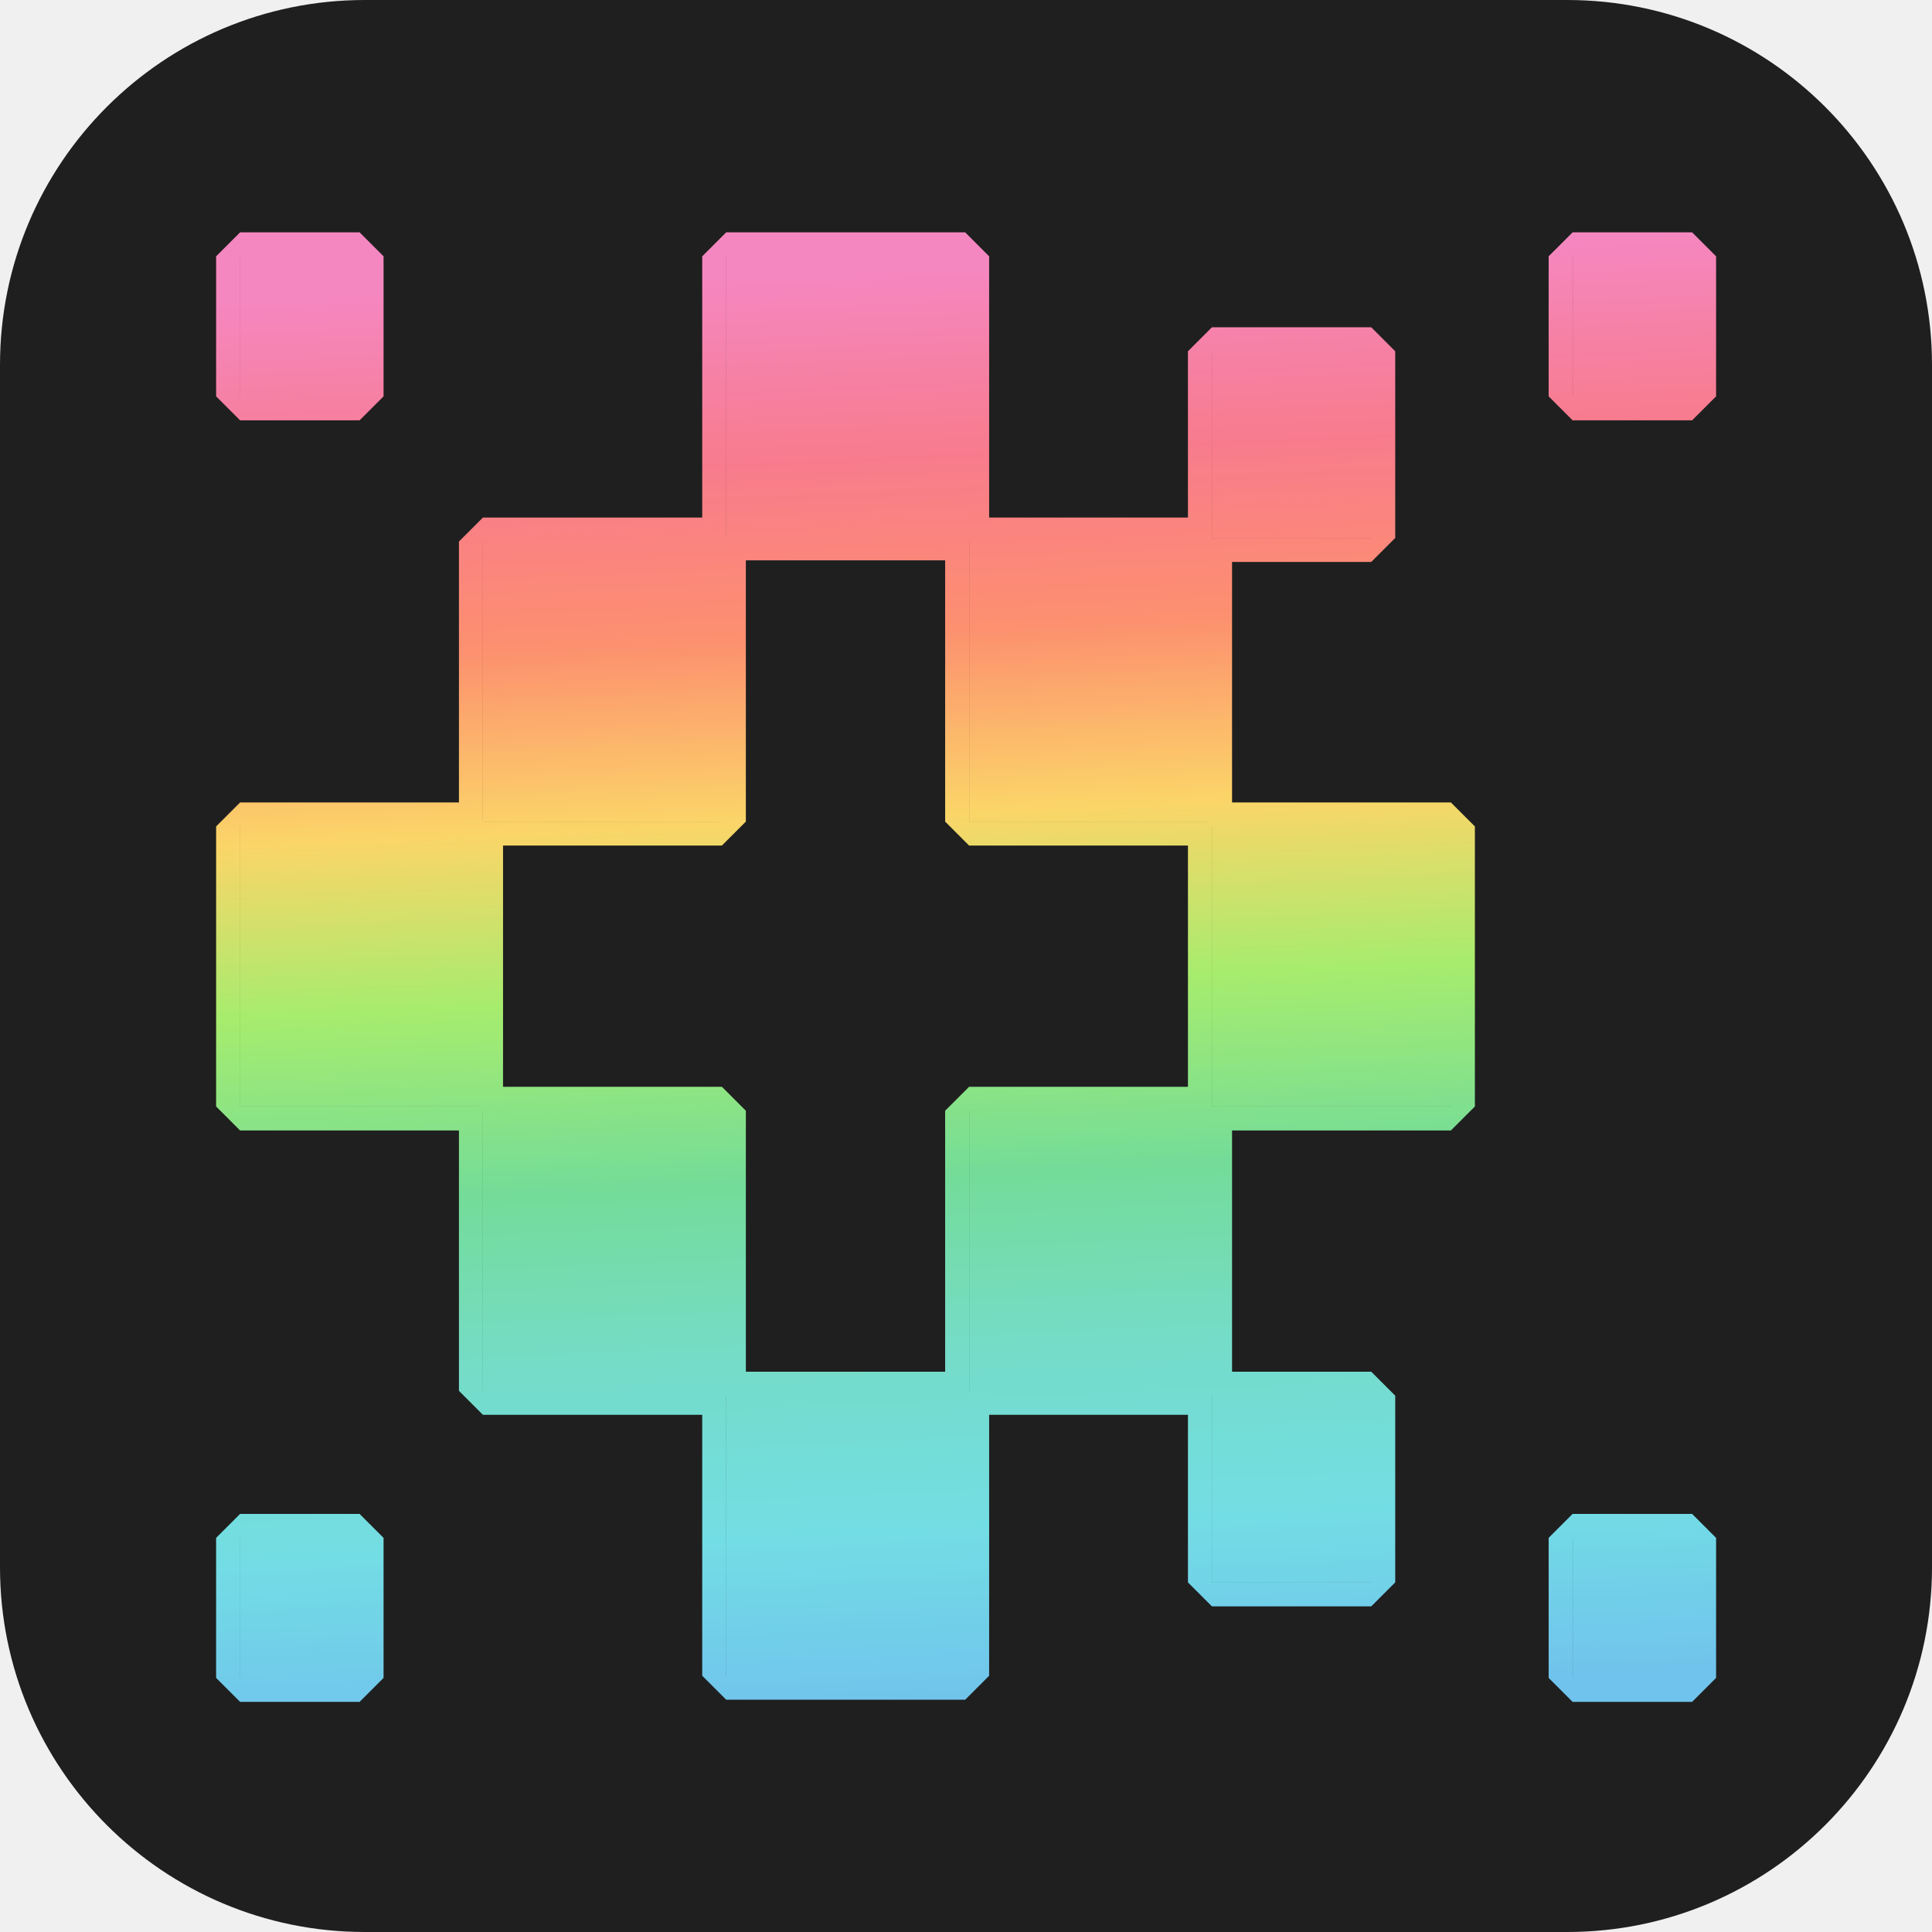
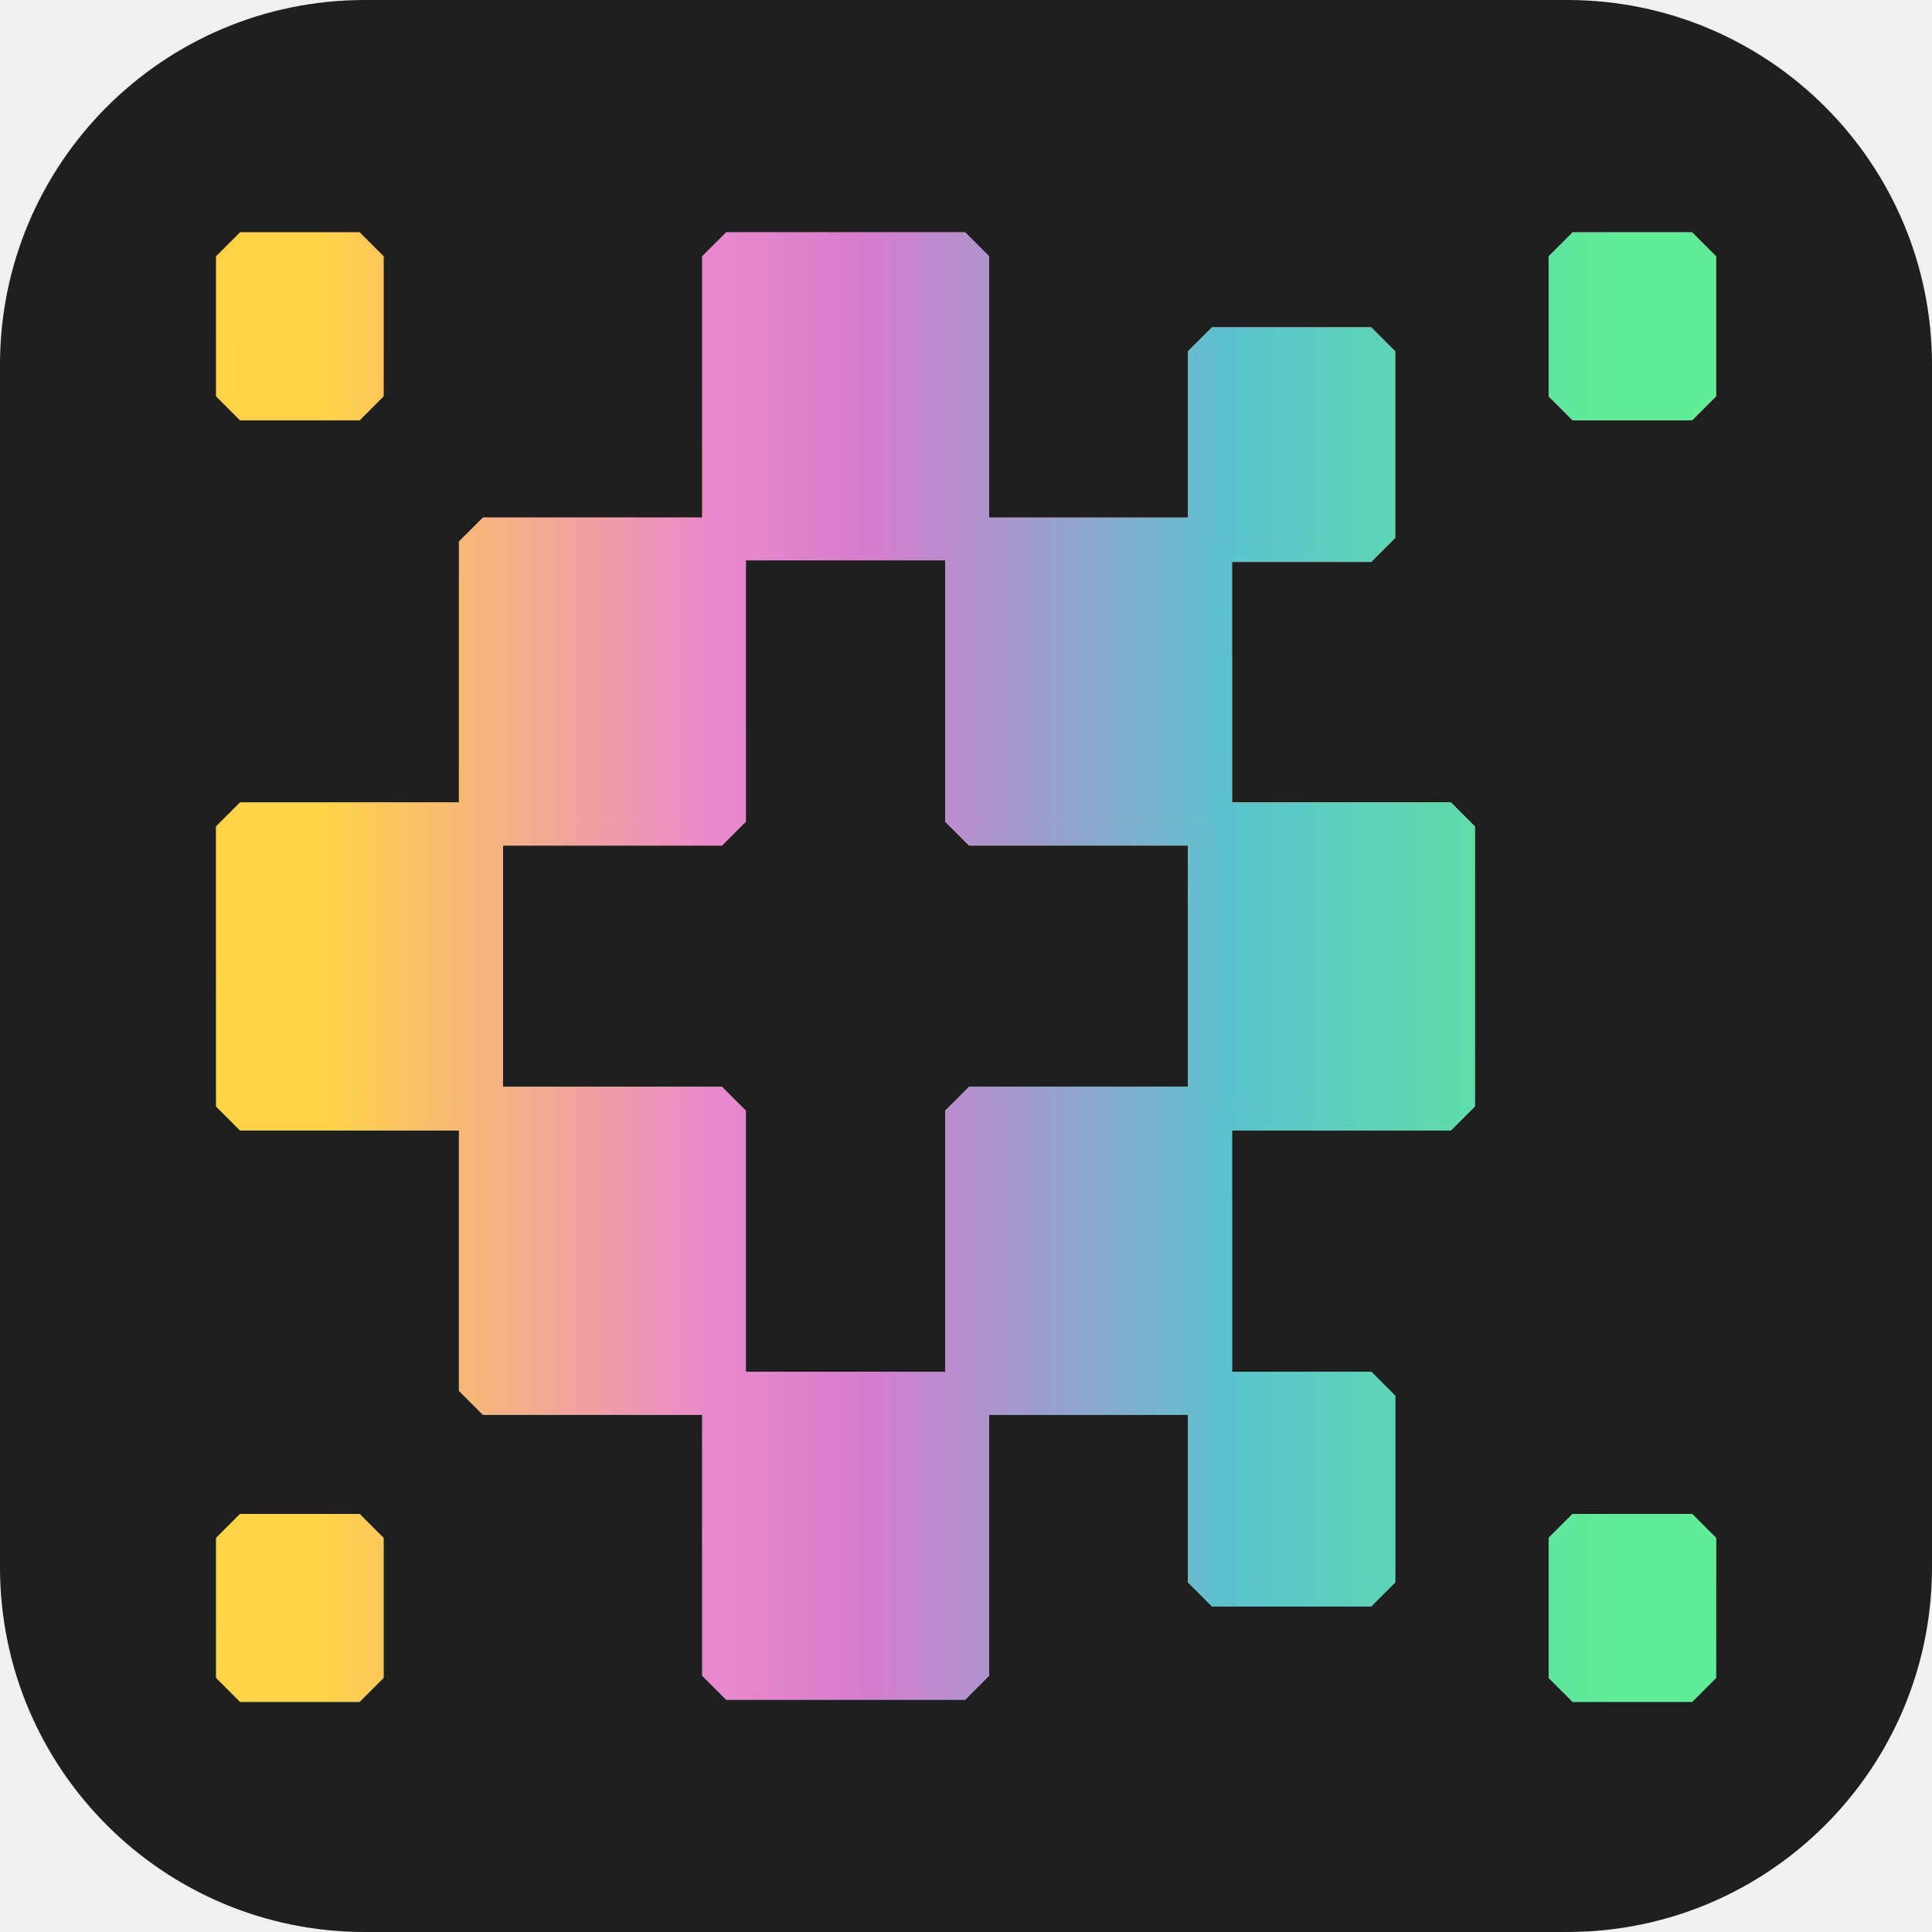
<svg xmlns="http://www.w3.org/2000/svg" width="150" height="150" viewBox="0 0 150 150" fill="none">
-   <rect width="150" height="150" rx="28.322" fill="#1F1F1F" />
-   <path d="M29.778 119.401V130.272L27.919 132.133H18.642L16.781 130.272V119.401L18.642 117.541H27.919L29.778 119.401ZM133.235 119.401V130.272L131.375 132.133H122.098L120.237 130.272V119.401L122.098 117.541H131.375L133.235 119.401ZM76.796 19.901V40.184H92.233V27.273L94.094 25.412H106.463L108.323 27.273V41.767L106.463 43.627H95.655V62.304H112.647L114.508 64.164V85.907L112.647 87.768H95.655V106.501H106.463L108.323 108.361V122.855L106.463 124.716H94.094L92.233 122.855V109.843H76.796V130.104L74.936 131.965H56.382L54.522 130.104V109.843H37.493L35.633 107.982V87.768H18.642L16.781 85.907V64.164L18.642 62.304H35.633V42.044L37.493 40.184H54.522V19.901L56.382 18.041H74.936L76.796 19.901ZM18.642 130.272H27.919V130.271H18.646V119.401H18.642V130.272ZM122.098 130.272H131.375V130.271H122.104V119.401H122.098V130.272ZM56.382 130.104H74.936V130.103H56.388V108.361H56.382V130.104ZM94.094 122.855H106.463V122.854H94.099V108.361H94.094V122.855ZM37.493 107.982H56.047V107.981H37.498V86.239H37.493V107.982ZM75.241 107.982H93.795V107.981H75.246V86.239H75.241V107.982ZM57.907 63.787L56.047 65.647H39.056V84.379H56.047L57.907 86.239V106.501H73.381V86.239L75.241 84.379H92.233V65.647H75.241L73.381 63.787V43.505H57.907V63.787ZM18.642 85.907H37.195V85.906H18.646V64.164H18.642V85.907ZM94.094 85.907H112.647V85.906H94.099V64.164H94.094V85.907ZM37.493 63.787H56.047V63.785H37.498V42.044H37.493V63.787ZM75.241 63.787H93.795V63.785H75.246V42.044H75.241V63.787ZM94.094 41.767H106.463V41.765H94.099V27.273H94.094V41.767ZM56.382 41.645H74.936V41.643H56.388V19.901H56.382V41.645ZM29.778 19.901V30.773L27.919 32.633H18.642L16.781 30.773V19.901L18.642 18.041H27.919L29.778 19.901ZM133.235 19.901V30.773L131.375 32.633H122.098L120.237 30.773V19.901L122.098 18.041H131.375L133.235 19.901ZM18.642 30.773H27.919V30.771H18.646V19.901H18.642V30.773ZM122.098 30.773H131.375V30.771H122.104V19.901H122.098V30.773Z" fill="url(#paint0_linear_3312_22020)" />
-   <path d="M29.778 119.401V130.272L27.919 132.133H18.642L16.781 130.272V119.401L18.642 117.541H27.919L29.778 119.401ZM133.235 119.401V130.272L131.375 132.133H122.098L120.237 130.272V119.401L122.098 117.541H131.375L133.235 119.401ZM76.796 19.901V40.184H92.233V27.273L94.094 25.412H106.463L108.323 27.273V41.767L106.463 43.627H95.655V62.304H112.647L114.508 64.164V85.907L112.647 87.768H95.655V106.501H106.463L108.323 108.361V122.855L106.463 124.716H94.094L92.233 122.855V109.843H76.796V130.104L74.936 131.965H56.382L54.522 130.104V109.843H37.493L35.633 107.982V87.768H18.642L16.781 85.907V64.164L18.642 62.304H35.633V42.044L37.493 40.184H54.522V19.901L56.382 18.041H74.936L76.796 19.901ZM18.642 130.272H27.919V130.271H18.646V119.401H18.642V130.272ZM122.098 130.272H131.375V130.271H122.104V119.401H122.098V130.272ZM56.382 130.104H74.936V130.103H56.388V108.361H56.382V130.104ZM94.094 122.855H106.463V122.854H94.099V108.361H94.094V122.855ZM37.493 107.982H56.047V107.981H37.498V86.239H37.493V107.982ZM75.241 107.982H93.795V107.981H75.246V86.239H75.241V107.982ZM57.907 63.787L56.047 65.647H39.056V84.379H56.047L57.907 86.239V106.501H73.381V86.239L75.241 84.379H92.233V65.647H75.241L73.381 63.787V43.505H57.907V63.787ZM18.642 85.907H37.195V85.906H18.646V64.164H18.642V85.907ZM94.094 85.907H112.647V85.906H94.099V64.164H94.094V85.907ZM37.493 63.787H56.047V63.785H37.498V42.044H37.493V63.787ZM75.241 63.787H93.795V63.785H75.246V42.044H75.241V63.787ZM94.094 41.767H106.463V41.765H94.099V27.273H94.094V41.767ZM56.382 41.645H74.936V41.643H56.388V19.901H56.382V41.645ZM29.778 19.901V30.773L27.919 32.633H18.642L16.781 30.773V19.901L18.642 18.041H27.919L29.778 19.901ZM133.235 19.901V30.773L131.375 32.633H122.098L120.237 30.773V19.901L122.098 18.041H131.375L133.235 19.901ZM18.642 30.773H27.919V30.771H18.646V19.901H18.642V30.773ZM122.098 30.773H131.375V30.771H122.104V19.901H122.098V30.773Z" fill="white" fill-opacity="0.15" style="mix-blend-mode:plus-lighter" />
+   <g clip-path="url(#clip0_5642_15048)">
+     <path d="M121.678 0H28.322C12.68 0 0 12.68 0 28.322V121.678C0 137.32 12.68 150 28.322 150H121.678C137.32 150 150 137.32 150 121.678V28.322C150 12.68 137.32 0 121.678 0Z" fill="#1F1F1F" />
+     <path d="M29.778 119.401V130.272L27.919 132.133H18.642L16.781 130.272V119.401L18.642 117.541H27.919L29.778 119.401ZM133.235 119.401V130.272L131.375 132.133H122.098L120.237 130.272V119.401L122.098 117.541H131.375L133.235 119.401ZM76.796 19.901V40.184H92.233V27.273L94.094 25.412H106.463L108.323 27.273V41.767L106.463 43.627H95.655V62.304H112.647L114.508 64.164V85.907L112.647 87.768H95.655V106.501H106.463L108.323 108.361V122.855L106.463 124.716H94.094L92.233 122.855V109.843H76.796V130.104L74.936 131.965H56.382L54.522 130.104V109.843H37.493L35.633 107.982V87.768H18.642L16.781 85.907V64.164L18.642 62.304H35.633V42.044L37.493 40.184H54.522V19.901L56.382 18.041H74.936L76.796 19.901ZM18.642 130.272H27.919V130.271H18.646V119.401H18.642V130.272ZM122.098 130.272H131.375V130.271H122.104V119.401H122.098V130.272ZM56.382 130.104H74.936V130.103H56.388V108.361H56.382V130.104ZM94.094 122.855H106.463V122.854H94.099V108.361H94.094V122.855ZM37.493 107.982H56.047L37.498 107.981V86.239H37.493V107.982ZM75.241 107.982H93.795L75.246 107.981V86.239H75.241V107.982ZM57.907 63.787L56.047 65.647H39.056V84.379H56.047L57.907 86.239V106.501H73.381V86.239L75.241 84.379H92.233V65.647H75.241L73.381 63.787V43.505H57.907V63.787ZM18.642 85.907H37.195V85.906H18.646V64.164H18.642V85.907ZM94.094 85.907H112.647V85.906H94.099V64.164H94.094V85.907ZM37.493 63.787H56.047V63.785H37.498V42.044H37.493V63.787ZM75.241 63.787H93.795V63.785H75.246V42.044H75.241V63.787ZM94.094 41.767H106.463V41.765H94.099V27.273H94.094V41.767ZM56.382 41.645H74.936V41.643H56.388V19.901H56.382V41.645ZM29.778 19.901V30.773L27.919 32.633H18.642L16.781 30.773V19.901L18.642 18.041H27.919L29.778 19.901ZM133.235 19.901V30.773L131.375 32.633H122.098L120.237 30.773V19.901L122.098 18.041H131.375L133.235 19.901ZM18.642 30.773H27.919L18.646 30.771V19.901H18.642V30.773ZM122.098 30.773H131.375L122.104 30.771V19.901H122.098V30.773Z" fill="url(#paint0_linear_5642_15048)" />
+     <path d="M29.778 119.401V130.272L27.919 132.133H18.642L16.781 130.272V119.401L18.642 117.541H27.919L29.778 119.401ZM133.235 119.401V130.272L131.375 132.133H122.098L120.237 130.272V119.401L122.098 117.541H131.375L133.235 119.401ZM76.796 19.901V40.184H92.233V27.273L94.094 25.412H106.463L108.323 27.273V41.767L106.463 43.627H95.655V62.304H112.647L114.508 64.164V85.907L112.647 87.768H95.655V106.501H106.463L108.323 108.361V122.855L106.463 124.716H94.094L92.233 122.855V109.843H76.796V130.104L74.936 131.965H56.382L54.522 130.104V109.843H37.493L35.633 107.982V87.768H18.642L16.781 85.907V64.164L18.642 62.304H35.633V42.044L37.493 40.184H54.522V19.901L56.382 18.041H74.936L76.796 19.901ZM18.642 130.272H27.919V130.271H18.646V119.401H18.642V130.272ZM122.098 130.272H131.375V130.271H122.104V119.401H122.098V130.272ZM56.382 130.104H74.936V130.103H56.388V108.361H56.382V130.104ZM94.094 122.855H106.463V122.854H94.099V108.361H94.094V122.855ZM37.493 107.982H56.047L37.498 107.981V86.239H37.493V107.982ZM75.241 107.982H93.795L75.246 107.981V86.239H75.241V107.982ZM57.907 63.787L56.047 65.647H39.056V84.379H56.047L57.907 86.239V106.501H73.381V86.239L75.241 84.379H92.233V65.647H75.241L73.381 63.787V43.505H57.907V63.787ZM18.642 85.907H37.195V85.906H18.646V64.164H18.642V85.907ZM94.094 85.907H112.647V85.906H94.099V64.164H94.094V85.907ZM37.493 63.787H56.047V63.785H37.498V42.044H37.493V63.787ZM75.241 63.787H93.795V63.785H75.246V42.044H75.241V63.787ZM94.094 41.767H106.463V41.765H94.099V27.273H94.094V41.767ZM56.382 41.645H74.936V41.643H56.388V19.901H56.382V41.645ZM29.778 19.901V30.773L27.919 32.633H18.642L16.781 30.773V19.901L18.642 18.041H27.919L29.778 19.901ZM133.235 19.901V30.773L131.375 32.633H122.098L120.237 30.773V19.901L122.098 18.041H131.375L133.235 19.901ZM18.642 30.773H27.919L18.646 30.771V19.901H18.642V30.773ZM122.098 30.773H131.375L122.104 30.771V19.901H122.098V30.773Z" fill="white" fill-opacity="0.15" />
+     <path d="M29.778 119.401V130.272L27.919 132.133H18.642L16.781 130.272V119.401L18.642 117.541H27.919L29.778 119.401ZM133.235 119.401V130.272L131.375 132.133H122.098L120.237 130.272V119.401L122.098 117.541H131.375L133.235 119.401ZM76.796 19.901V40.184H92.233V27.273L94.094 25.412H106.463L108.323 27.273V41.767L106.463 43.627H95.655V62.304H112.647L114.508 64.164V85.907L112.647 87.768H95.655V106.501H106.463L108.323 108.361V122.855L106.463 124.716H94.094L92.233 122.855V109.843H76.796V130.104L74.936 131.965H56.382L54.522 130.104V109.843H37.493L35.633 107.982V87.768H18.642L16.781 85.907V64.164L18.642 62.304H35.633V42.044L37.493 40.184H54.522V19.901L56.382 18.041H74.936L76.796 19.901ZM18.642 130.272H27.919V130.271H18.646V119.401H18.642V130.272ZM122.098 130.272H131.375V130.271H122.104V119.401H122.098V130.272ZM56.382 130.104H74.936V130.103H56.388V108.361H56.382V130.104ZM94.094 122.855H106.463V122.854H94.099V108.361H94.094V122.855ZM37.493 107.982H56.047L37.498 107.981V86.239H37.493V107.982ZM75.241 107.982H93.795L75.246 107.981V86.239H75.241V107.982ZM57.907 63.787L56.047 65.647H39.056V84.379H56.047L57.907 86.239V106.501H73.381V86.239L75.241 84.379H92.233V65.647H75.241L73.381 63.787V43.505H57.907V63.787ZM18.642 85.907H37.195V85.906H18.646V64.164H18.642V85.907ZM94.094 85.907H112.647V85.906H94.099V64.164H94.094V85.907ZM37.493 63.787H56.047V63.785H37.498V42.044H37.493V63.787ZM75.241 63.787H93.795V63.785H75.246V42.044H75.241V63.787ZM94.094 41.767H106.463V41.765H94.099V27.273H94.094V41.767ZM56.382 41.645H74.936V41.643H56.388V19.901H56.382V41.645ZM29.778 19.901V30.773L27.919 32.633H18.642L16.781 30.773V19.901L18.642 18.041H27.919L29.778 19.901ZM133.235 19.901V30.773L131.375 32.633H122.098L120.237 30.773V19.901L122.098 18.041H131.375L133.235 19.901ZM18.642 30.773H27.919L18.646 30.771V19.901H18.642V30.773ZM122.098 30.773H131.375L122.104 30.771V19.901H122.098V30.773Z" fill="url(#paint1_linear_5642_15048)" />
+     <path d="M29.778 119.401V130.272L27.919 132.133H18.642L16.781 130.272V119.401L18.642 117.541H27.919L29.778 119.401ZM133.235 119.401V130.272L131.375 132.133H122.098L120.237 130.272V119.401L122.098 117.541H131.375L133.235 119.401ZM76.796 19.901V40.184H92.233V27.273L94.094 25.412H106.463L108.323 27.273V41.767L106.463 43.627H95.655V62.304H112.647L114.508 64.164V85.907L112.647 87.768H95.655V106.501H106.463L108.323 108.361V122.855L106.463 124.716H94.094L92.233 122.855V109.843H76.796V130.104L74.936 131.965H56.382L54.522 130.104V109.843H37.493L35.633 107.982V87.768H18.642L16.781 85.907V64.164L18.642 62.304H35.633V42.044L37.493 40.184H54.522V19.901L56.382 18.041H74.936L76.796 19.901ZM18.642 130.272H27.919V130.271H18.646V119.401H18.642V130.272ZM122.098 130.272H131.375V130.271H122.104V119.401H122.098V130.272ZM56.382 130.104H74.936V130.103H56.388V108.361H56.382V130.104ZM94.094 122.855H106.463V122.854H94.099V108.361H94.094V122.855ZM37.493 107.982H56.047L37.498 107.981V86.239H37.493V107.982ZM75.241 107.982H93.795L75.246 107.981V86.239H75.241V107.982ZM57.907 63.787L56.047 65.647H39.056V84.379H56.047L57.907 86.239V106.501H73.381V86.239L75.241 84.379H92.233V65.647H75.241L73.381 63.787V43.505H57.907V63.787ZM18.642 85.907H37.195V85.906H18.646V64.164H18.642V85.907ZM94.094 85.907H112.647V85.906H94.099V64.164H94.094V85.907ZM37.493 63.787H56.047V63.785H37.498V42.044H37.493V63.787ZM75.241 63.787H93.795V63.785H75.246V42.044H75.241V63.787ZM94.094 41.767H106.463V41.765H94.099V27.273H94.094V41.767ZM56.382 41.645H74.936V41.643H56.388V19.901H56.382V41.645ZM29.778 19.901V30.773L27.919 32.633H18.642L16.781 30.773V19.901L18.642 18.041H27.919L29.778 19.901ZM133.235 19.901V30.773L131.375 32.633H122.098L120.237 30.773V19.901L122.098 18.041H131.375L133.235 19.901ZM18.642 30.773H27.919L18.646 30.771V19.901H18.642V30.773ZM122.098 30.773H131.375L122.104 30.771V19.901H122.098V30.773Z" fill="white" fill-opacity="0.2" style="mix-blend-mode:plus-lighter" />
+   </g>
  <defs>
-     <linearGradient id="paint0_linear_3312_22020" x1="16.781" y1="23.463" x2="21.844" y2="134.556" gradientUnits="userSpaceOnUse">
+     <linearGradient id="paint0_linear_5642_15048" x1="16.781" y1="23.463" x2="21.844" y2="134.556" gradientUnits="userSpaceOnUse">
      <stop stop-color="#F372B5" />
      <stop offset="0.13" stop-color="#F76479" />
      <stop offset="0.25" stop-color="#FC7C56" />
      <stop offset="0.38" stop-color="#FACE4E" />
      <stop offset="0.5" stop-color="#97E954" />
      <stop offset="0.63" stop-color="#5CD686" />
      <stop offset="0.75" stop-color="#5DD6BD" />
      <stop offset="0.88" stop-color="#5AD7E0" />
      <stop offset="1" stop-color="#57B9E9" />
    </linearGradient>
+     <linearGradient id="paint1_linear_5642_15048" x1="125.988" y1="75.087" x2="25.04" y2="75.087" gradientUnits="userSpaceOnUse">
+       <stop offset="0.005" stop-color="#39E87B" />
+       <stop offset="0.3" stop-color="#32B4C1" />
+       <stop offset="0.582" stop-color="#CD5BC1" />
+       <stop offset="0.7" stop-color="#E56BC0" />
+       <stop offset="1" stop-color="#FFC818" />
+     </linearGradient>
+     <clipPath id="clip0_5642_15048">
+       <rect width="150" height="150" fill="white" />
+     </clipPath>
  </defs>
</svg>
